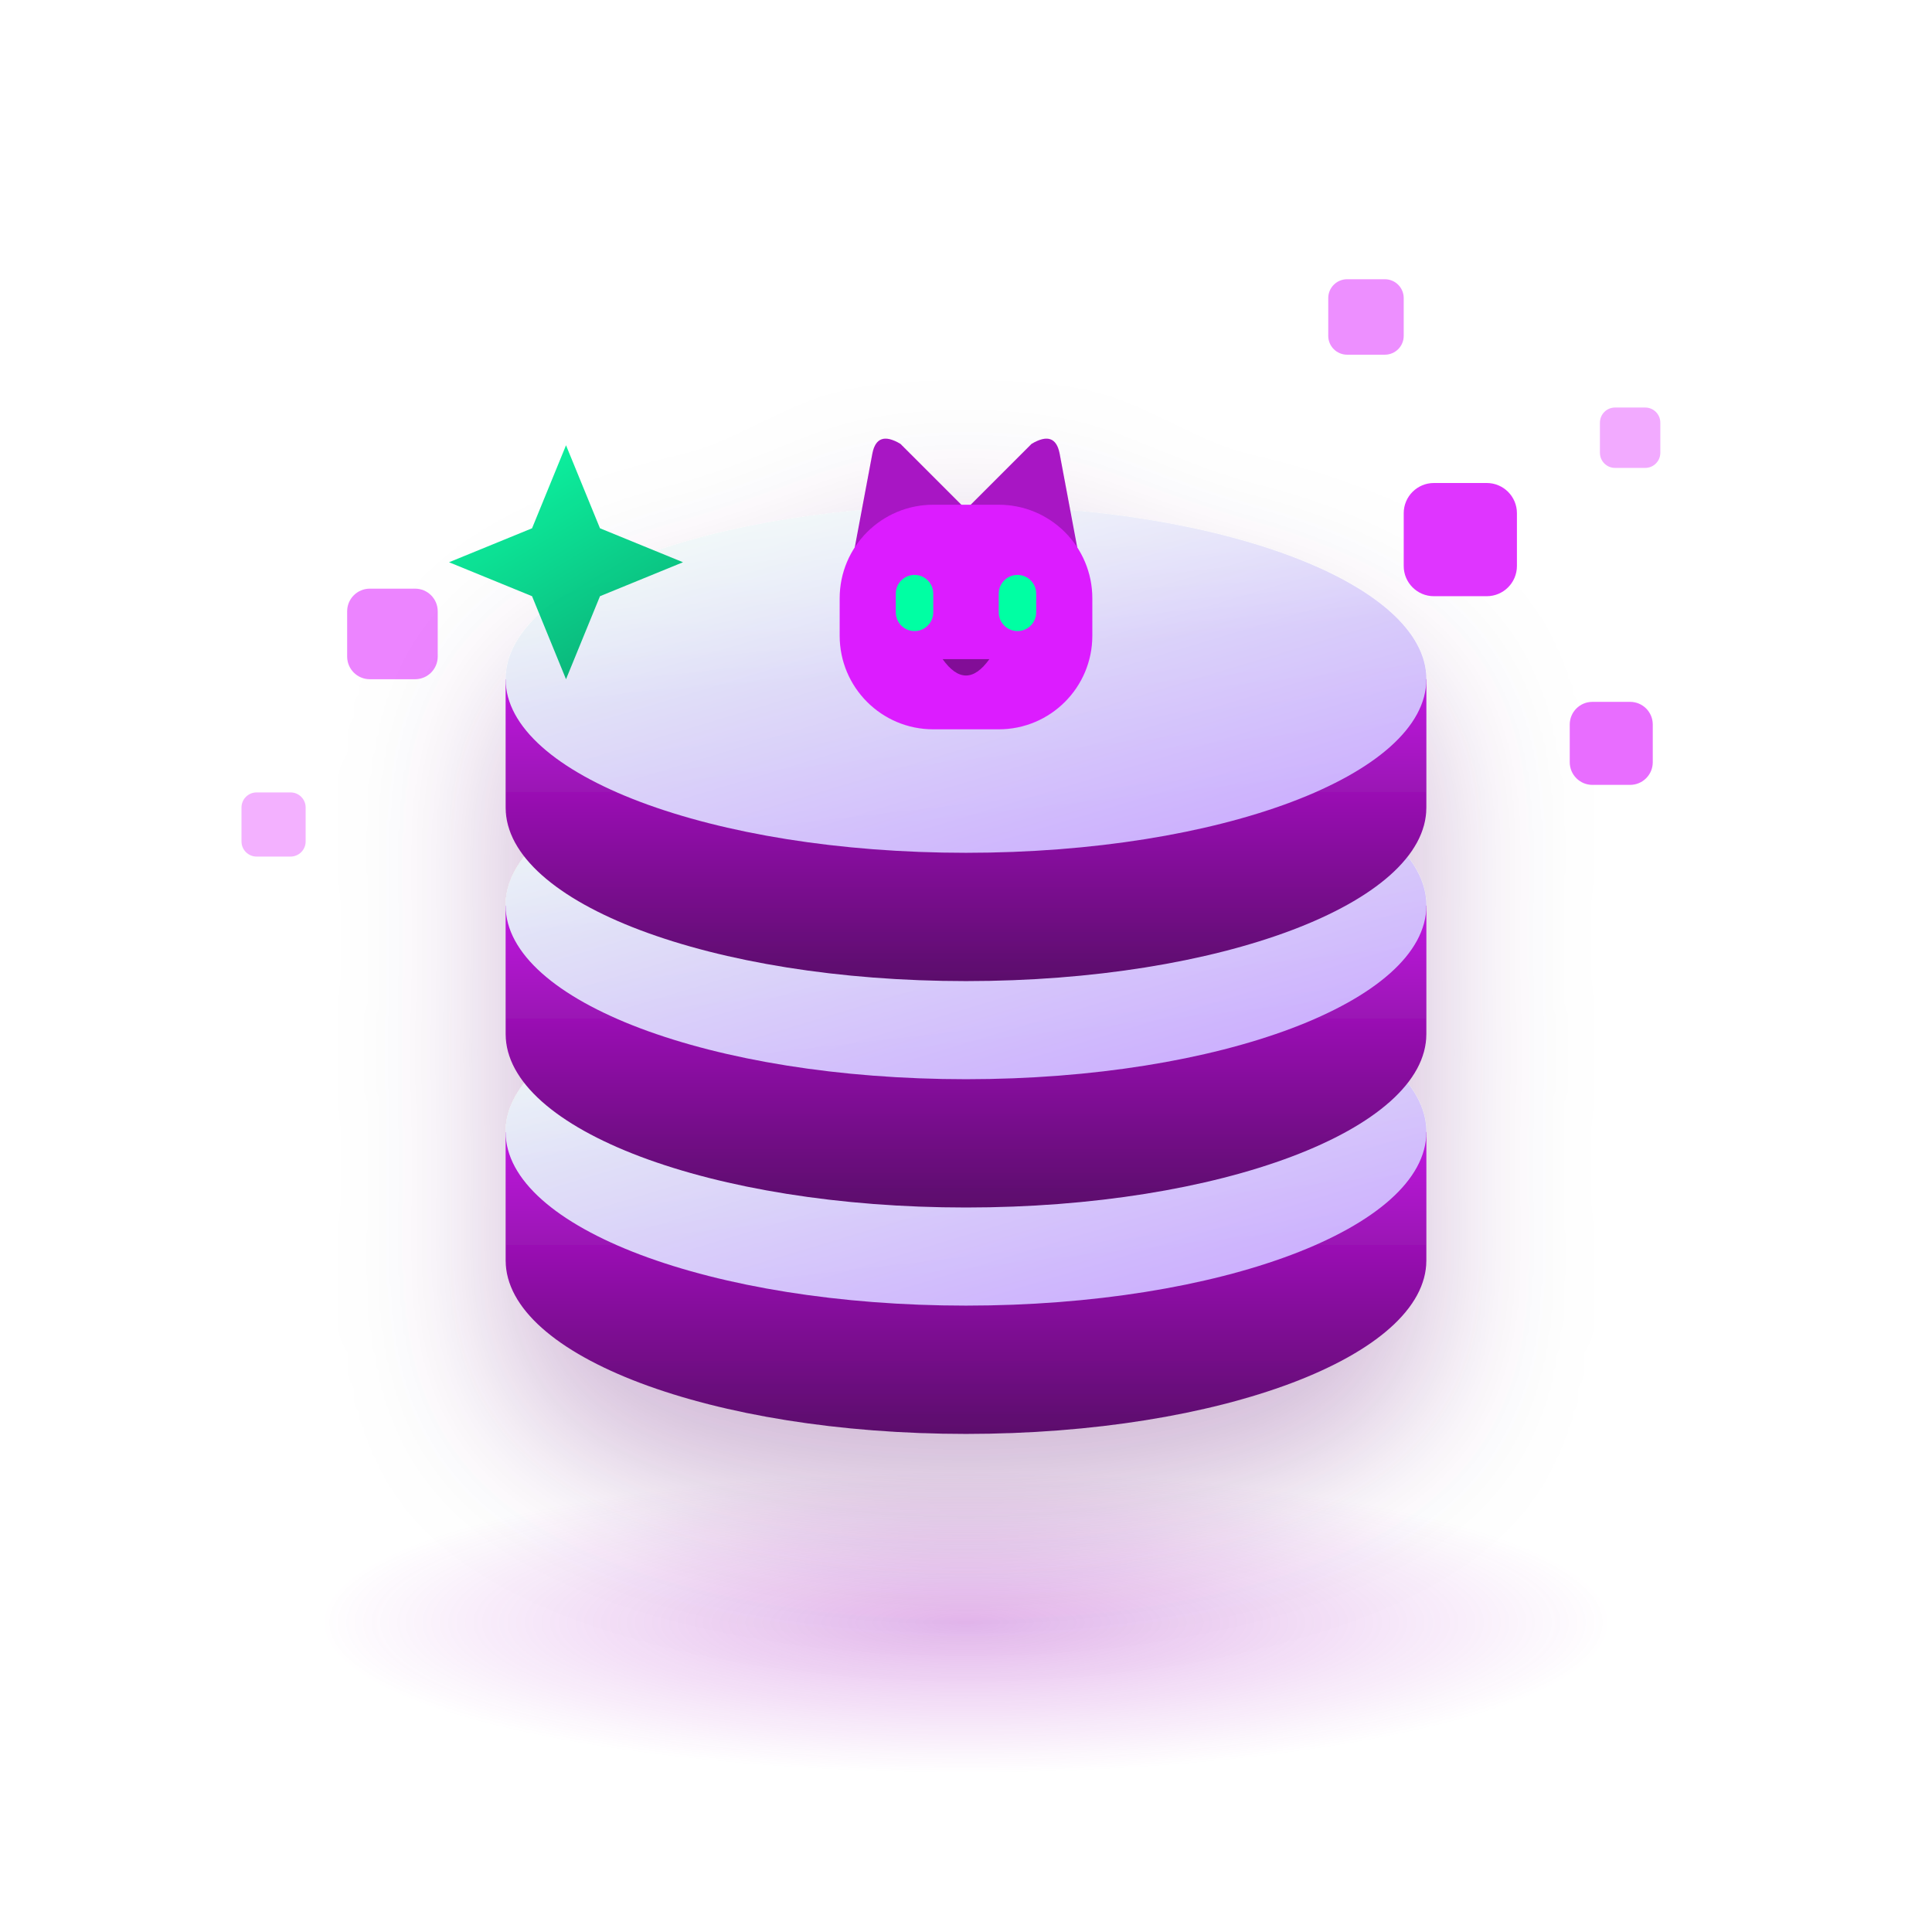
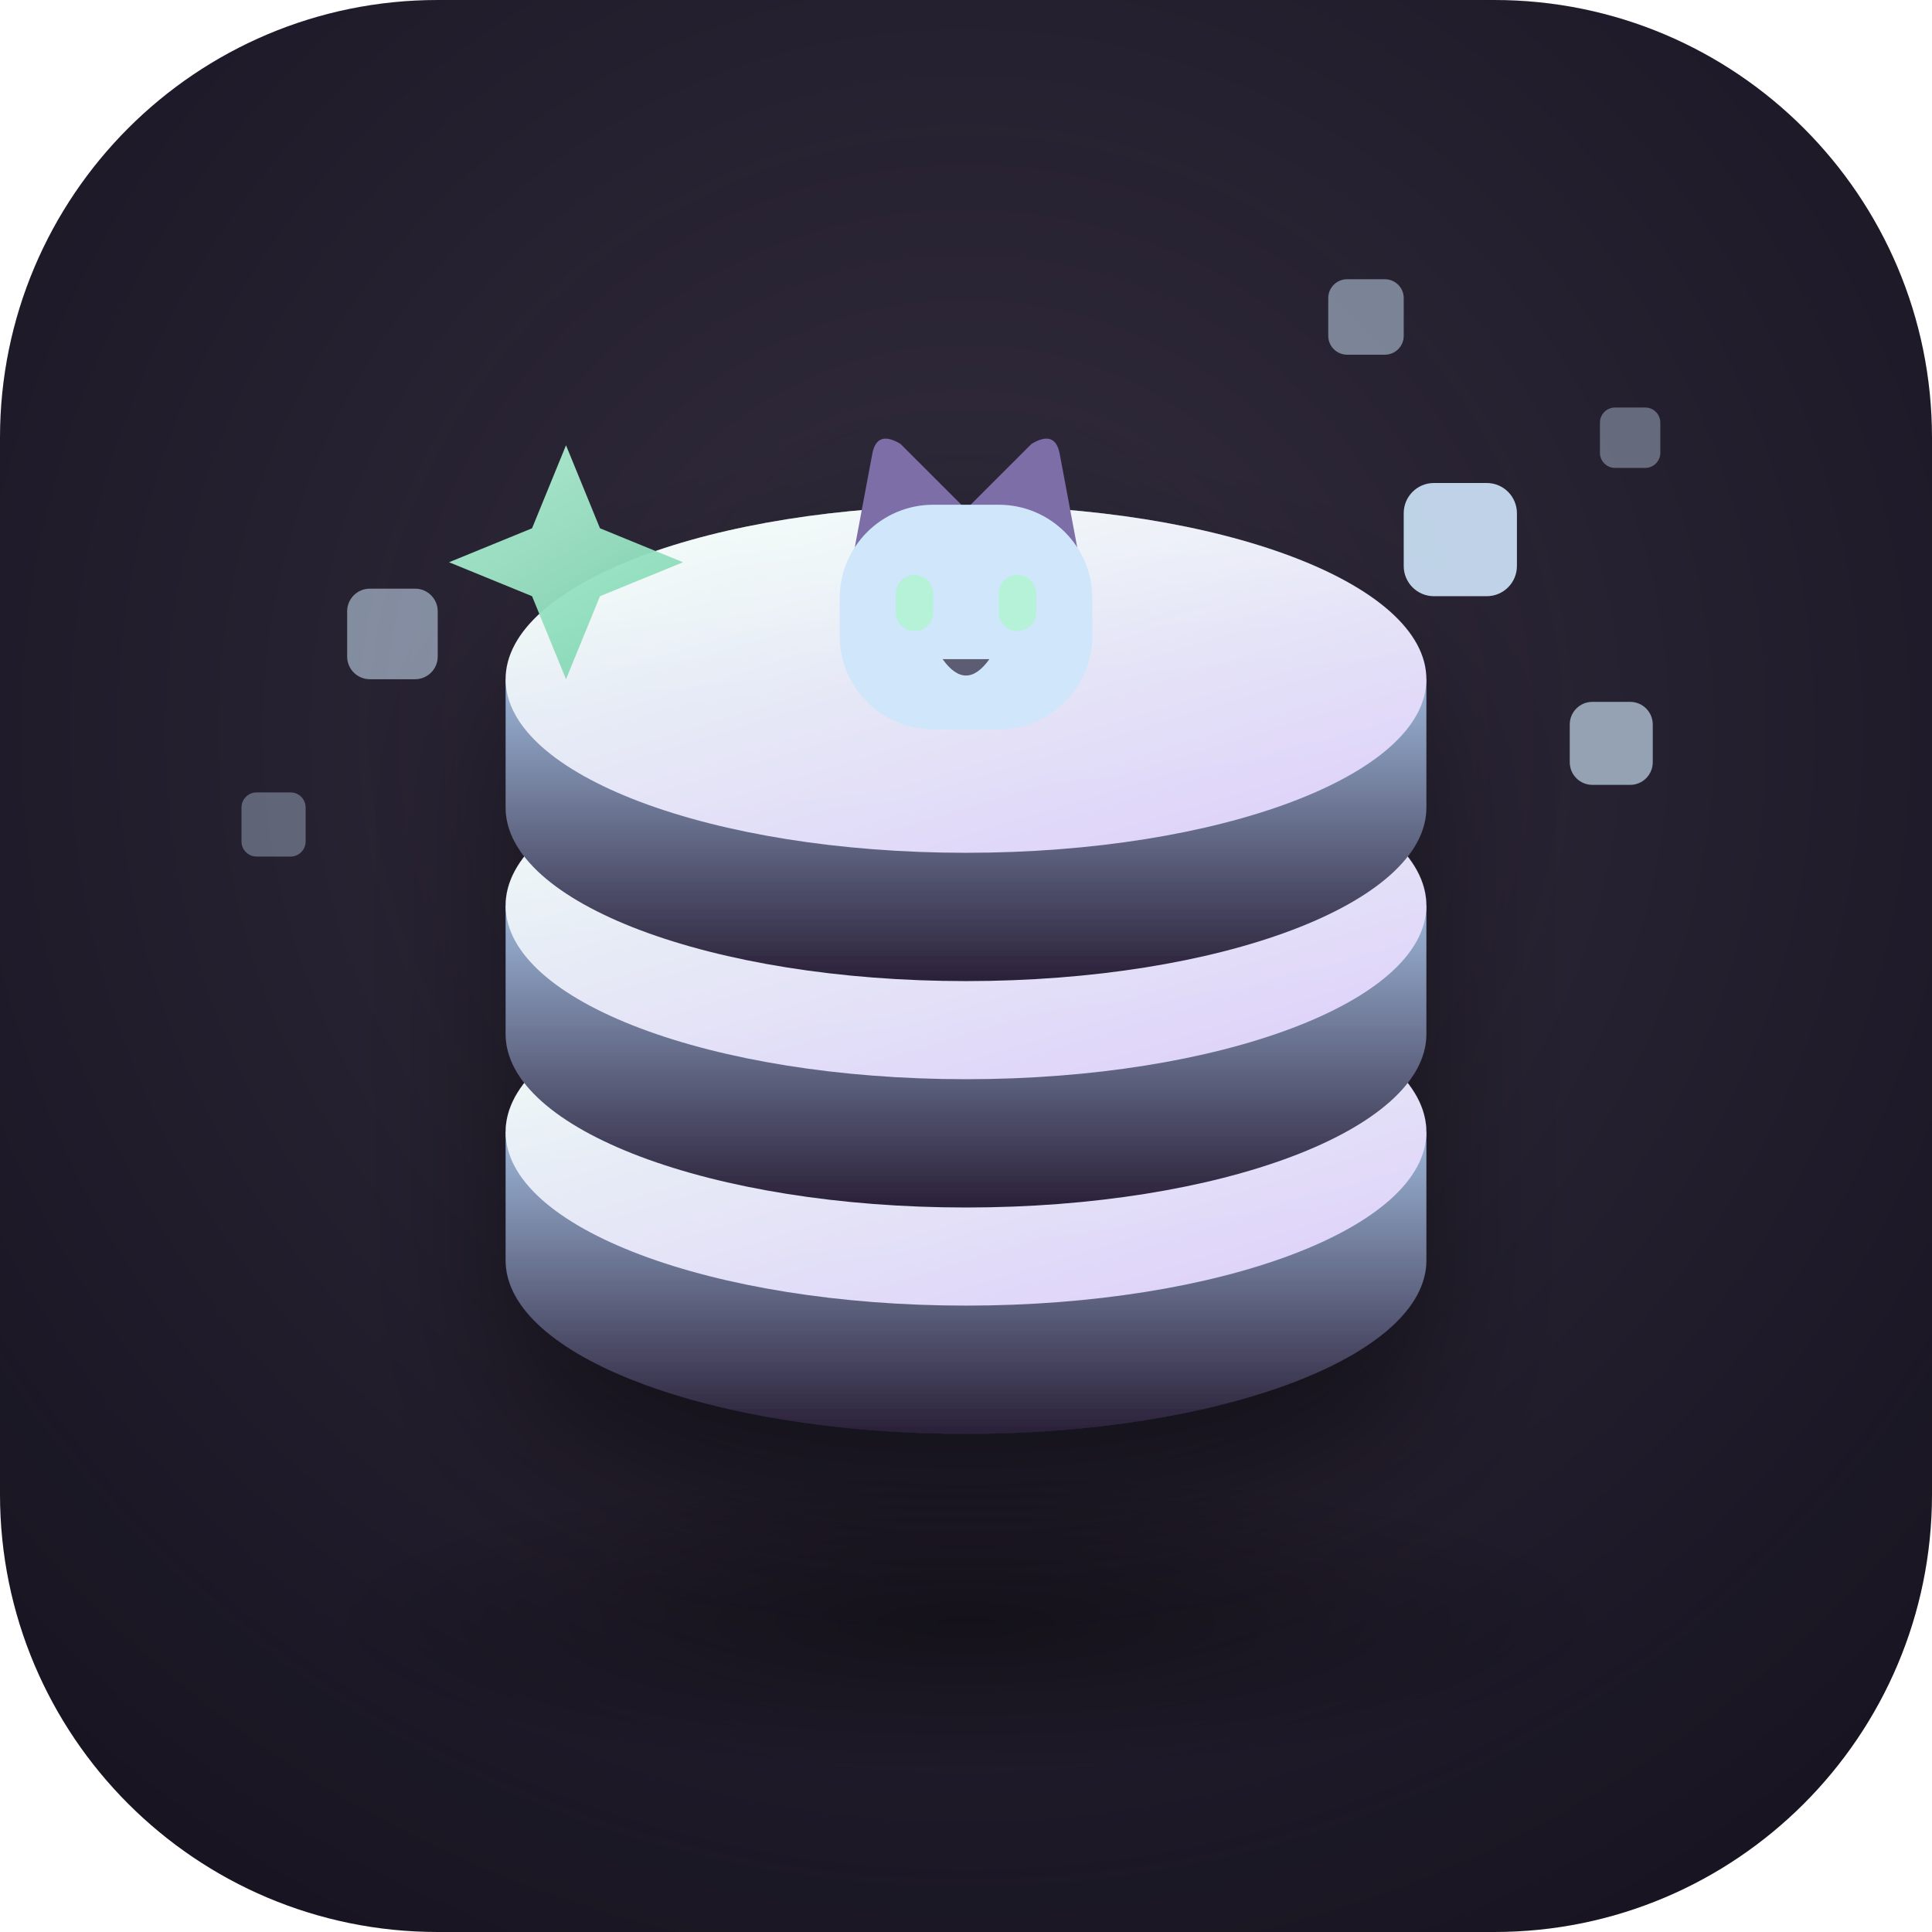
<svg xmlns="http://www.w3.org/2000/svg" viewBox="0 0 512 512" width="512" height="512">
  <defs>
    <linearGradient id="face" x1="0.2" y1="0" x2="0.8" y2="1">
-       <stop offset="0" stop-color="#7CFFCE" />
-       <stop offset="1" stop-color="#DC1FFF" />
+       <stop offset="0" stop-color="#b6f2d8" />
+       <stop offset="1" stop-color="#cfe6fb" />
    </linearGradient>
    <linearGradient id="side" x1="0" y1="0" x2="0" y2="1">
-       <stop offset="0" stop-color="#C016E0" />
-       <stop offset="1" stop-color="#5B0A6B" />
+       <stop offset="0" stop-color="#9db6d8" />
+       <stop offset="1" stop-color="#2A2038" />
    </linearGradient>
    <linearGradient id="top" x1="0.1" y1="0" x2="0.9" y2="1">
-       <stop offset="0" stop-color="#EAFBF3" />
-       <stop offset="1" stop-color="#C9A8FF" />
+       <stop offset="0" stop-color="#eafaf3" />
+       <stop offset="1" stop-color="#ded0fa" />
    </linearGradient>
    <linearGradient id="screen" x1="0.2" y1="0" x2="0.8" y2="1">
      <stop offset="0" stop-color="#FFFFFF" />
-       <stop offset="1" stop-color="#EAFBF3" />
+       <stop offset="1" stop-color="#eafaf3" />
    </linearGradient>
    <linearGradient id="sheen" x1="0" y1="0" x2="0.3" y2="1">
      <stop offset="0" stop-color="#FFFFFF" stop-opacity="0.55" />
      <stop offset="0.55" stop-color="#FFFFFF" stop-opacity="0.06" />
      <stop offset="1" stop-color="#FFFFFF" stop-opacity="0" />
    </linearGradient>
    <linearGradient id="mint" x1="0" y1="0" x2="0.6" y2="1">
-       <stop offset="0" stop-color="#00FFA3" />
-       <stop offset="1" stop-color="#00B374" />
+       <stop offset="0" stop-color="#b6f2d8" />
+       <stop offset="1" stop-color="#86d8b6" />
    </linearGradient>
+     <radialGradient id="tile" cx="0.5" cy="0.38" r="0.72">
+       <stop offset="0" stop-color="#ded0fa" stop-opacity="0.14" />
+       <stop offset="1" stop-color="#ded0fa" stop-opacity="0" />
+     </radialGradient>
    <radialGradient id="ground" cx="0.5" cy="0.5" r="0.5">
-       <stop offset="0" stop-color="#A812C4" stop-opacity="0.30" />
-       <stop offset="1" stop-color="#A812C4" stop-opacity="0" />
+       <stop offset="0" stop-color="#000000" stop-opacity="0.38" />
+       <stop offset="1" stop-color="#000000" stop-opacity="0" />
    </radialGradient>
    <filter id="drop" x="-45%" y="-45%" width="190%" height="200%">
-       <feDropShadow dx="0" dy="22" stdDeviation="20" flood-color="#5B0A6B" flood-opacity="0.28" />
+       <feDropShadow dx="0" dy="22" stdDeviation="20" flood-color="#000000" flood-opacity="0.45" />
    </filter>
    <filter id="dropS" x="-60%" y="-60%" width="220%" height="220%">
-       <feDropShadow dx="0" dy="10" stdDeviation="9" flood-color="#5B0A6B" flood-opacity="0.32" />
+       <feDropShadow dx="0" dy="10" stdDeviation="9" flood-color="#000000" flood-opacity="0.5" />
    </filter>
  </defs>
+   <rect width="512" height="512" rx="116" fill="#171320" />
+   <rect width="512" height="512" rx="116" fill="url(#tile)" />
  <ellipse cx="256" cy="430" rx="170" ry="40" fill="url(#ground)" />
  <g filter="url(#drop)">
    <path d="M134 300 L134 334 A122 46 0 0 0 378 334 L378 300 Z" fill="url(#side)" />
    <ellipse cx="256" cy="300" rx="122" ry="46" fill="url(#top)" />
    <ellipse cx="256" cy="300" rx="122" ry="46" fill="url(#sheen)" />
    <path d="M134 240 L134 274 A122 46 0 0 0 378 274 L378 240 Z" fill="url(#side)" />
    <ellipse cx="256" cy="240" rx="122" ry="46" fill="url(#top)" />
    <ellipse cx="256" cy="240" rx="122" ry="46" fill="url(#sheen)" />
    <path d="M134 180 L134 214 A122 46 0 0 0 378 214 L378 180 Z" fill="url(#side)" />
    <ellipse cx="256" cy="180" rx="122" ry="46" fill="url(#top)" />
    <ellipse cx="256" cy="180" rx="122" ry="46" fill="url(#sheen)" />
    <g transform="translate(256,166) scale(0.62)">
-       <path d="M-52 -10 L-40 -74 Q-38 -84 -28 -78 L0 -50 Z" fill="#A812C4" />
-       <path d="M52 -10 L40 -74 Q38 -84 28 -78 L0 -50 Z" fill="#A812C4" />
-       <rect x="-54" y="-52" width="108" height="96" rx="40" fill="#DC1FFF" />
-       <rect x="-30" y="-22" width="16" height="24" rx="8" fill="#00FFA3" />
-       <rect x="14" y="-22" width="16" height="24" rx="8" fill="#00FFA3" />
-       <path d="M-10 14 L10 14 Q0 28 -10 14 Z" fill="#5B0A6B" opacity="0.7" />
+       <path d="M-52 -10 L-40 -74 Q-38 -84 -28 -78 L0 -50 Z" fill="#7d6ea8" />
+       <path d="M52 -10 L40 -74 Q38 -84 28 -78 L0 -50 Z" fill="#7d6ea8" />
+       <rect x="-54" y="-52" width="108" height="96" rx="40" fill="#cfe6fb" />
+       <rect x="-30" y="-22" width="16" height="24" rx="8" fill="#b6f2d8" />
+       <rect x="14" y="-22" width="16" height="24" rx="8" fill="#b6f2d8" />
+       <path d="M-10 14 L10 14 Q0 28 -10 14 Z" fill="#2A2038" opacity="0.7" />
    </g>
  </g>
-   <rect x="372" y="128" width="30" height="30" rx="8" fill="#DC1FFF" opacity="0.9" />
-   <rect x="416" y="186" width="22" height="22" rx="6" fill="#DC1FFF" opacity="0.65" />
-   <rect x="352" y="74" width="20" height="20" rx="5" fill="#DC1FFF" opacity="0.5" />
-   <rect x="424" y="108" width="16" height="16" rx="4" fill="#DC1FFF" opacity="0.38" />
-   <rect x="92" y="156" width="24" height="24" rx="6" fill="#DC1FFF" opacity="0.55" />
-   <rect x="64" y="210" width="17" height="17" rx="4" fill="#DC1FFF" opacity="0.35" />
+   <rect x="372" y="128" width="30" height="30" rx="8" fill="#cfe6fb" opacity="0.9" />
+   <rect x="416" y="186" width="22" height="22" rx="6" fill="#cfe6fb" opacity="0.65" />
+   <rect x="352" y="74" width="20" height="20" rx="5" fill="#cfe6fb" opacity="0.5" />
+   <rect x="424" y="108" width="16" height="16" rx="4" fill="#cfe6fb" opacity="0.38" />
+   <rect x="92" y="156" width="24" height="24" rx="6" fill="#cfe6fb" opacity="0.55" />
+   <rect x="64" y="210" width="17" height="17" rx="4" fill="#cfe6fb" opacity="0.35" />
  <path d="M150 118 l9 22 22 9 -22 9 -9 22 -9-22 -22-9 22-9 Z" fill="url(#mint)" opacity="0.95" />
</svg>
